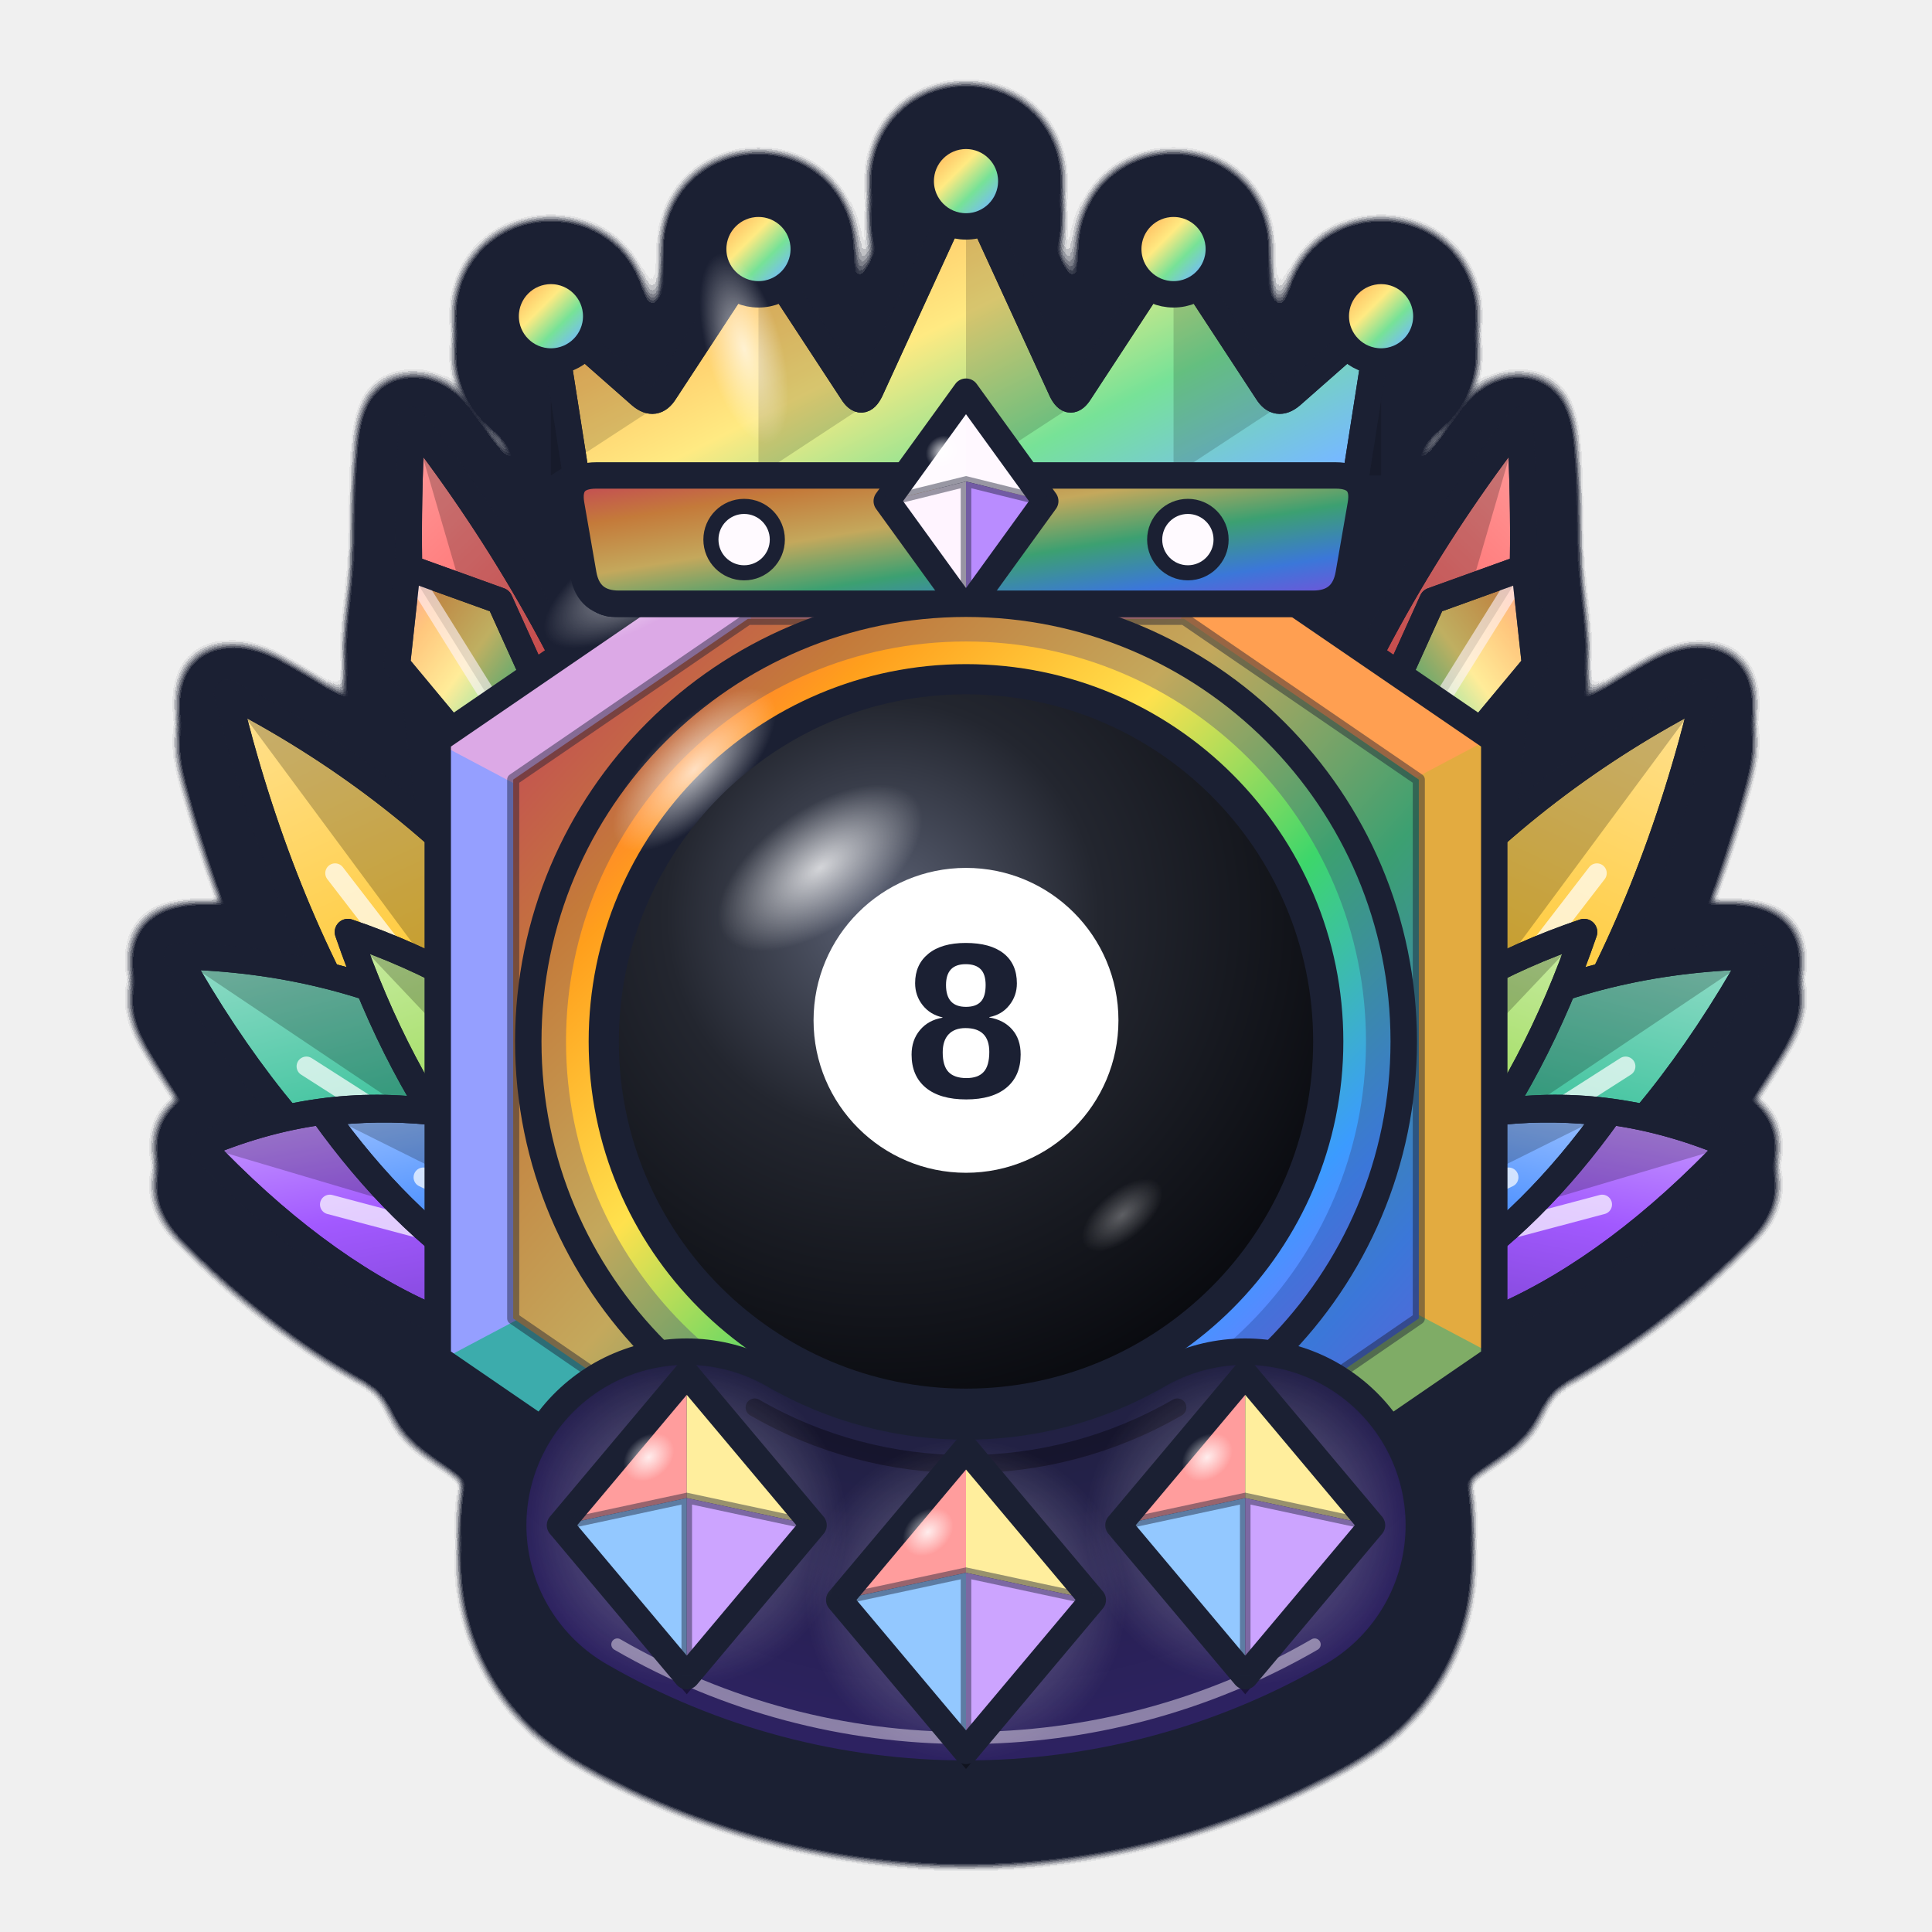
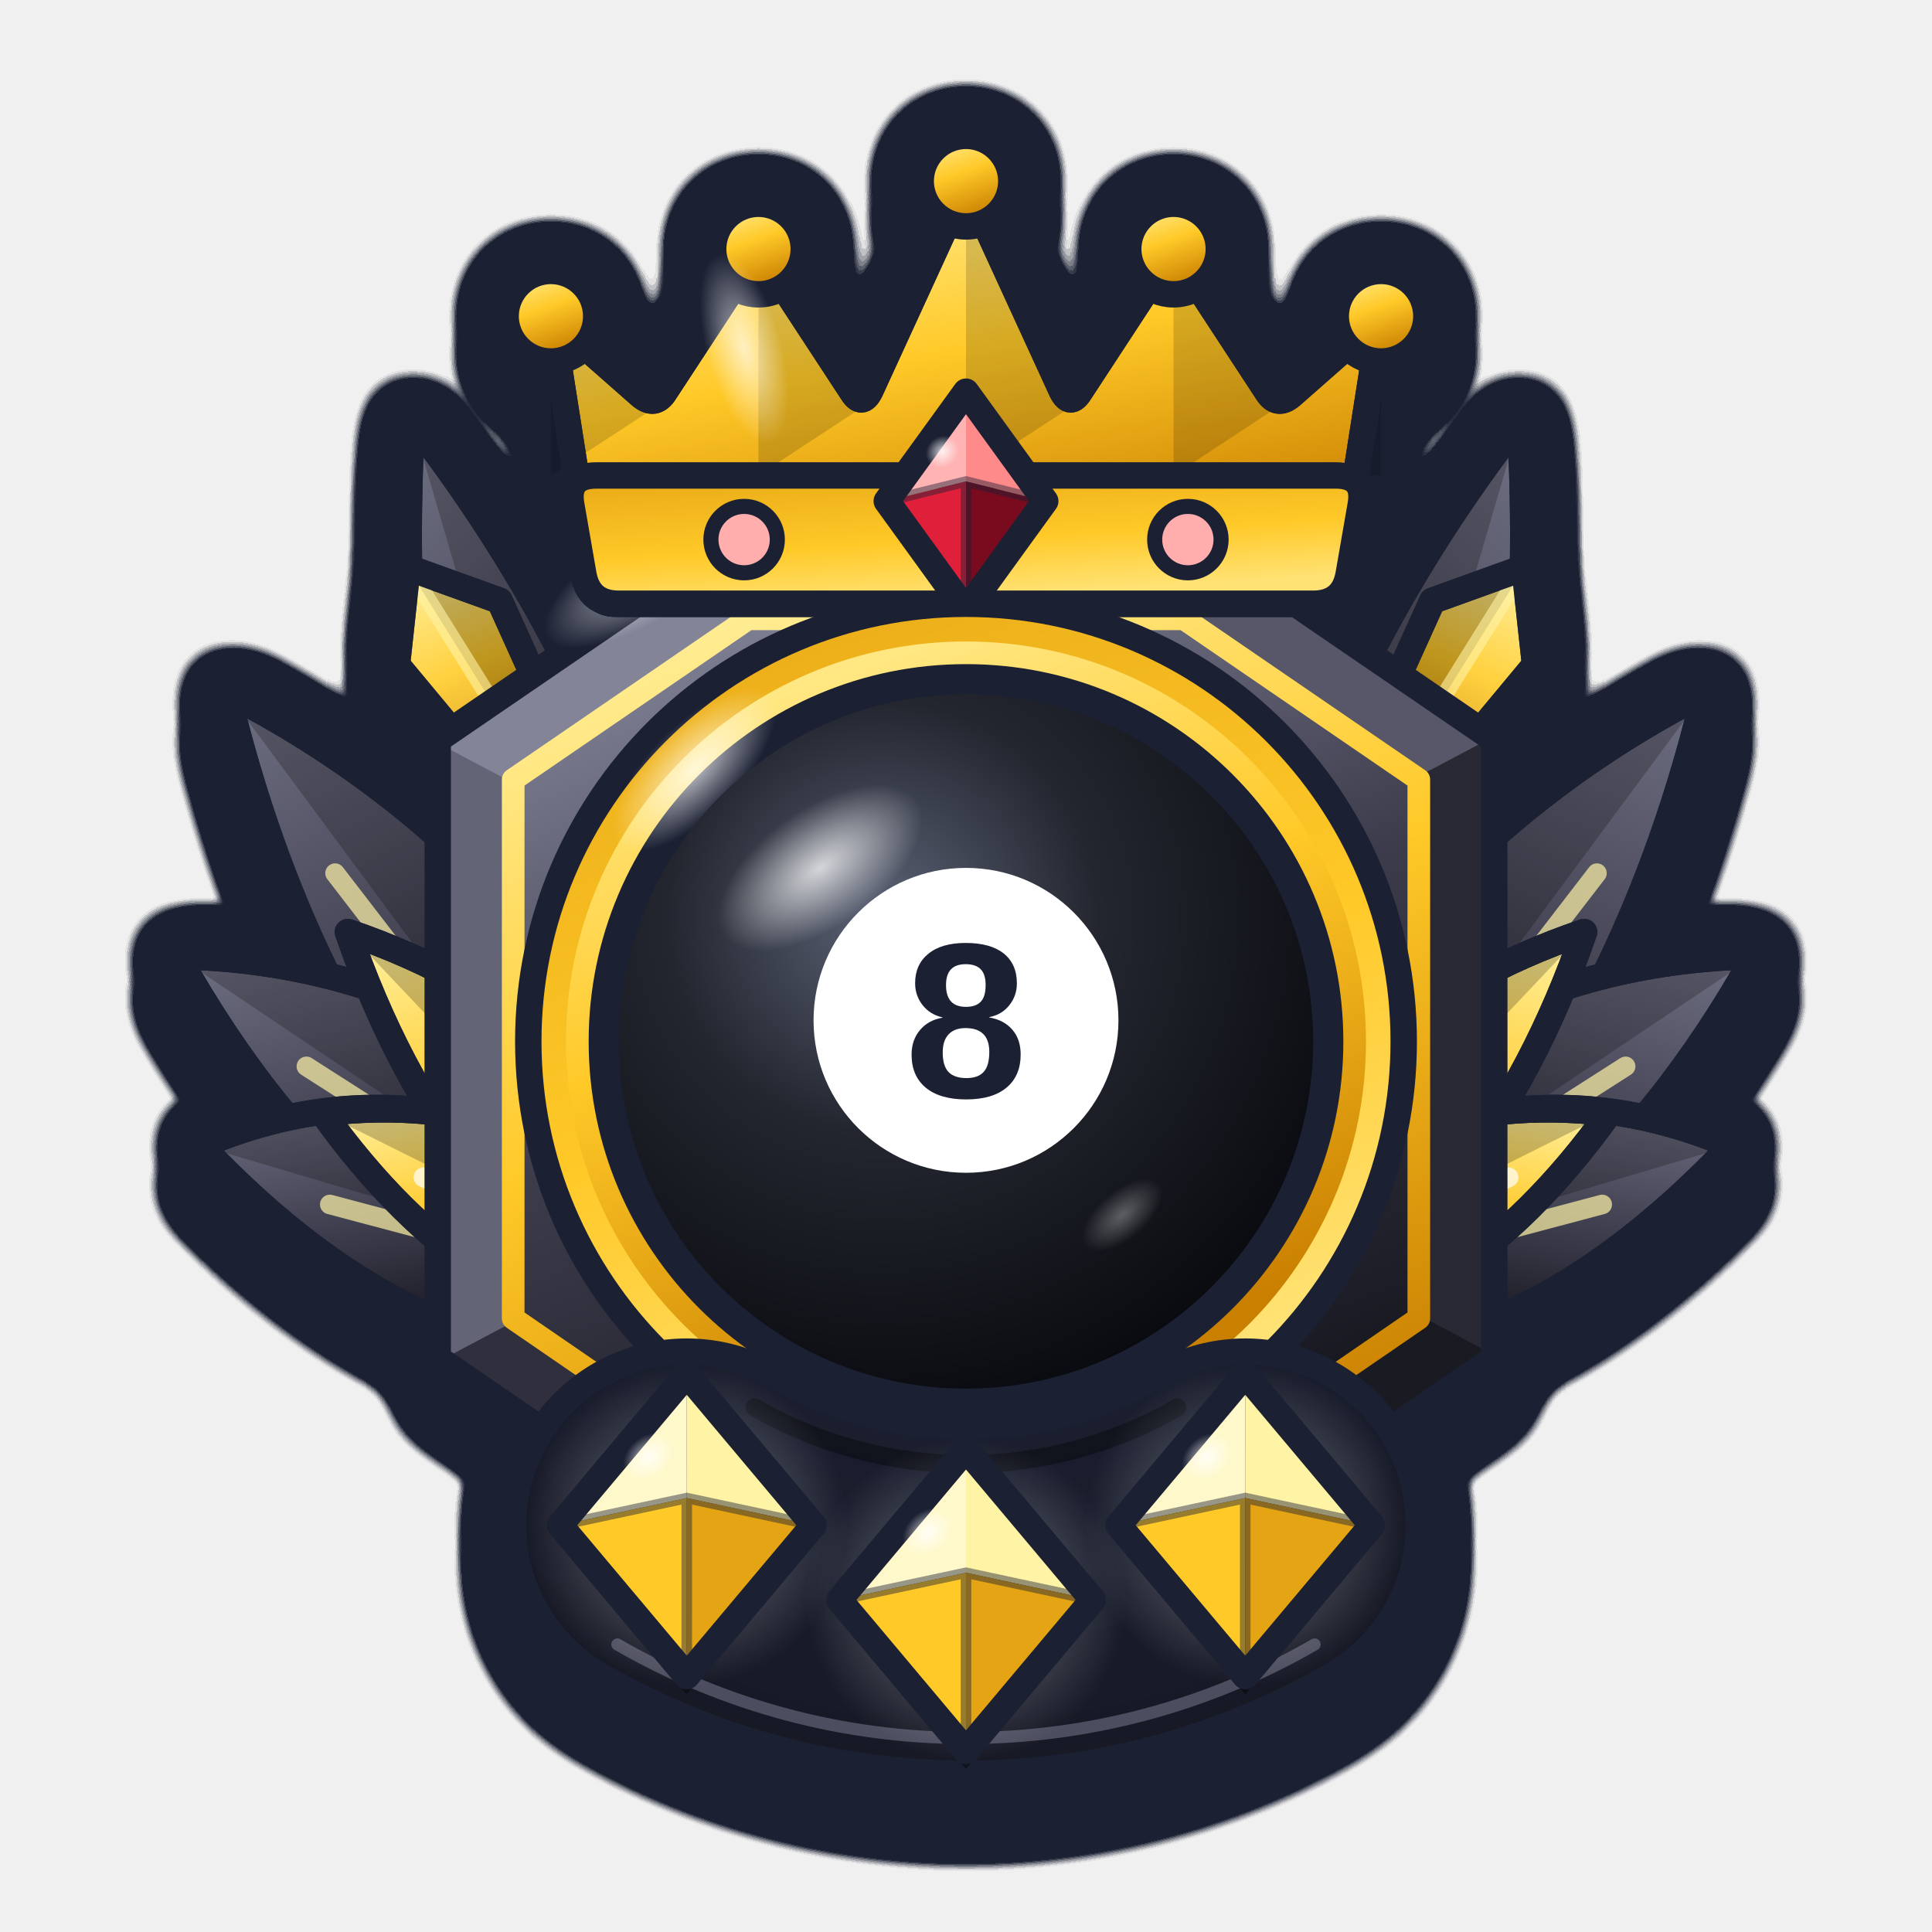
<svg xmlns="http://www.w3.org/2000/svg" width="512" height="512" viewBox="0 0 256 256">
  <defs>
    <linearGradient id="blue" x1="0" y1="0" x2="0.35" y2="1">
      <stop offset="0" stop-color="#9ED3FF" />
      <stop offset="0.45" stop-color="#3B9BFF" />
      <stop offset="1" stop-color="#1F6BD0" />
    </linearGradient>
    <linearGradient id="green" x1="0" y1="0" x2="0.35" y2="1">
      <stop offset="0" stop-color="#A8F5BE" />
      <stop offset="0.45" stop-color="#3DD66B" />
      <stop offset="1" stop-color="#1E9E47" />
    </linearGradient>
    <linearGradient id="red" x1="0" y1="0" x2="0.35" y2="1">
      <stop offset="0" stop-color="#FFA3A3" />
      <stop offset="0.45" stop-color="#FF4D4D" />
      <stop offset="1" stop-color="#C9283A" />
    </linearGradient>
    <linearGradient id="gold" x1="0" y1="0" x2="0.35" y2="1">
      <stop offset="0" stop-color="#FFF1A0" />
      <stop offset="0.45" stop-color="#FFC928" />
      <stop offset="1" stop-color="#DB8E00" />
    </linearGradient>
    <linearGradient id="wood" x1="0" y1="0" x2="0.35" y2="1">
      <stop offset="0" stop-color="#FFD9A0" />
      <stop offset="0.45" stop-color="#E7A35C" />
      <stop offset="1" stop-color="#A8622A" />
    </linearGradient>
    <linearGradient id="darkwood" x1="0" y1="0" x2="0.35" y2="1">
      <stop offset="0" stop-color="#C07A45" />
      <stop offset="0.45" stop-color="#8A4B22" />
      <stop offset="1" stop-color="#5E3014" />
    </linearGradient>
    <linearGradient id="white" x1="0" y1="0" x2="0.35" y2="1">
      <stop offset="0" stop-color="#FFFFFF" />
      <stop offset="0.45" stop-color="#F4F8FF" />
      <stop offset="1" stop-color="#C9D6EA" />
    </linearGradient>
    <linearGradient id="grey" x1="0" y1="0" x2="0.35" y2="1">
      <stop offset="0" stop-color="#E4E9F2" />
      <stop offset="0.45" stop-color="#AEB8C8" />
      <stop offset="1" stop-color="#7B869A" />
    </linearGradient>
    <linearGradient id="steel" x1="0" y1="0" x2="0.35" y2="1">
      <stop offset="0" stop-color="#D8E6F7" />
      <stop offset="0.45" stop-color="#9FB2CC" />
      <stop offset="1" stop-color="#6A7D98" />
    </linearGradient>
    <linearGradient id="cloth" x1="0" y1="0" x2="0.35" y2="1">
      <stop offset="0" stop-color="#6FE08E" />
      <stop offset="0.45" stop-color="#2FA24F" />
      <stop offset="1" stop-color="#1C7A37" />
    </linearGradient>
    <linearGradient id="sad" x1="0" y1="0" x2="0.35" y2="1">
      <stop offset="0" stop-color="#C4D4EE" />
      <stop offset="0.45" stop-color="#8EA3C7" />
      <stop offset="1" stop-color="#5E7299" />
    </linearGradient>
    <linearGradient id="purple" x1="0" y1="0" x2="0.35" y2="1">
      <stop offset="0" stop-color="#D7B8FF" />
      <stop offset="0.45" stop-color="#A259FF" />
      <stop offset="1" stop-color="#6E2FD0" />
    </linearGradient>
    <radialGradient id="shine" cx="0.5" cy="0.5" r="0.5">
      <stop offset="0" stop-color="#FFFFFF" stop-opacity="0.9" />
      <stop offset="1" stop-color="#FFFFFF" stop-opacity="0" />
    </radialGradient>
    <filter id="ink" x="-30%" y="-30%" width="160%" height="160%" color-interpolation-filters="sRGB">
      <feGaussianBlur in="SourceAlpha" stdDeviation="6.92" result="blur" />
      <feComponentTransfer in="blur" result="grown">
        <feFuncA type="linear" slope="7" intercept="-0.35" />
      </feComponentTransfer>
      <feOffset in="grown" dy="6" result="lip" />
      <feMerge result="both">
        <feMergeNode in="lip" />
        <feMergeNode in="grown" />
      </feMerge>
      <feFlood flood-color="#1B2033" />
      <feComposite in2="both" operator="in" result="outline" />
      <feMerge>
        <feMergeNode in="outline" />
        <feMergeNode in="SourceGraphic" />
      </feMerge>
    </filter>
  </defs>
  <defs>
    <filter id="badgeInk" x="-20%" y="-20%" width="140%" height="140%" color-interpolation-filters="sRGB">
      <feGaussianBlur in="SourceAlpha" stdDeviation="3.2" result="blur" />
      <feComponentTransfer in="blur" result="grown">
        <feFuncA type="linear" slope="40" intercept="-0.716" />
      </feComponentTransfer>
      <feOffset in="grown" dy="5" result="lip" />
      <feMerge result="both">
        <feMergeNode in="lip" />
        <feMergeNode in="grown" />
      </feMerge>
      <feFlood flood-color="#1B2033" />
      <feComposite in2="both" operator="in" result="outline" />
      <feMerge>
        <feMergeNode in="outline" />
        <feMergeNode in="SourceGraphic" />
      </feMerge>
    </filter>
  </defs>
  <defs>
-     <linearGradient id="m" x1="0" y1="0" x2="1" y2="1">
-       <stop offset="0.00" stop-color="#FF4D4D" />
-       <stop offset="0.20" stop-color="#FF9F1C" />
-       <stop offset="0.40" stop-color="#FFE14D" />
-       <stop offset="0.60" stop-color="#3DD66B" />
-       <stop offset="0.80" stop-color="#3B9BFF" />
-       <stop offset="1.00" stop-color="#A259FF" />
-     </linearGradient>
-     <linearGradient id="r" x1="0" y1="0" x2="1" y2="1">
-       <stop offset="0.00" stop-color="#C4405C" />
-       <stop offset="0.20" stop-color="#C47A3A" />
-       <stop offset="0.40" stop-color="#C4A85C" />
-       <stop offset="0.60" stop-color="#3CA071" />
-       <stop offset="0.80" stop-color="#3B77D9" />
-       <stop offset="1.00" stop-color="#8349D9" />
-     </linearGradient>
-     <linearGradient id="w" x1="0" y1="0" x2="1" y2="1">
-       <stop offset="0.00" stop-color="#EB4952" />
-       <stop offset="0.20" stop-color="#EB9326" />
-       <stop offset="0.40" stop-color="#EBCE52" />
-       <stop offset="0.60" stop-color="#3DC46D" />
-       <stop offset="0.80" stop-color="#3B8FF2" />
-       <stop offset="1.00" stop-color="#9854F2" />
-     </linearGradient>
-     <linearGradient id="c" x1="0" y1="0" x2="1" y2="1">
-       <stop offset="0.00" stop-color="#FF8282" />
-       <stop offset="0.20" stop-color="#FFBC60" />
-       <stop offset="0.40" stop-color="#FFEA82" />
-       <stop offset="0.60" stop-color="#77E297" />
-       <stop offset="0.80" stop-color="#76B9FF" />
-       <stop offset="1.00" stop-color="#BE8BFF" />
-     </linearGradient>
-     <linearGradient id="h0" x1="0" y1="0" x2="0.35" y2="1">
-       <stop offset="0.00" stop-color="#FF9D9D" />
-       <stop offset="0.50" stop-color="#FF4D4D" />
-       <stop offset="1.00" stop-color="#BA3E5F" />
-     </linearGradient>
-     <linearGradient id="h1" x1="0" y1="0" x2="0.35" y2="1">
-       <stop offset="0.00" stop-color="#FFC287" />
-       <stop offset="0.50" stop-color="#FF9124" />
-       <stop offset="1.00" stop-color="#BA6A44" />
-     </linearGradient>
-     <linearGradient id="h2" x1="0" y1="0" x2="0.35" y2="1">
-       <stop offset="0.00" stop-color="#FFE294" />
-       <stop offset="0.50" stop-color="#FFCB3D" />
-       <stop offset="1.00" stop-color="#BA9054" />
-     </linearGradient>
-     <linearGradient id="h3" x1="0" y1="0" x2="0.35" y2="1">
-       <stop offset="0.00" stop-color="#CAECA5" />
-       <stop offset="0.50" stop-color="#9EDC5C" />
-       <stop offset="1.00" stop-color="#7B9B69" />
-     </linearGradient>
-     <linearGradient id="h4" x1="0" y1="0" x2="0.35" y2="1">
-       <stop offset="0.00" stop-color="#94DDC9" />
-       <stop offset="0.50" stop-color="#3CC29C" />
-       <stop offset="1.00" stop-color="#3B8A92" />
-     </linearGradient>
-     <linearGradient id="h5" x1="0" y1="0" x2="0.35" y2="1">
-       <stop offset="0.00" stop-color="#9DC2FF" />
-       <stop offset="0.50" stop-color="#4C90FF" />
-       <stop offset="1.00" stop-color="#466AD3" />
-     </linearGradient>
-     <linearGradient id="h6" x1="0" y1="0" x2="0.35" y2="1">
-       <stop offset="0.00" stop-color="#CCA4FF" />
-       <stop offset="0.50" stop-color="#A259FF" />
-       <stop offset="1.00" stop-color="#7E46D3" />
+     <linearGradient id="m" x1="0" y1="0" x2="0.35" y2="1">
+       <stop offset="0.00" stop-color="#8C8CA2" />
+       <stop offset="0.50" stop-color="#3C3C4C" />
+       <stop offset="1.00" stop-color="#14141C" />
+     </linearGradient>
+     <linearGradient id="r" x1="0" y1="0" x2="0.35" y2="1">
+       <stop offset="0.00" stop-color="#2A2A36" />
+       <stop offset="0.60" stop-color="#3C3C4C" />
+       <stop offset="1.00" stop-color="#6C6C80" />
+     </linearGradient>
+     <linearGradient id="w" x1="0" y1="0" x2="0.35" y2="1">
+       <stop offset="0.00" stop-color="#707084" />
+       <stop offset="0.55" stop-color="#3C3C4C" />
+       <stop offset="1.00" stop-color="#14141C" />
+     </linearGradient>
+     <linearGradient id="c" x1="0" y1="0" x2="0.3" y2="1">
+       <stop offset="0.00" stop-color="#BABAC7" />
+       <stop offset="0.55" stop-color="#606073" />
+       <stop offset="1.00" stop-color="#3C3C4C" />
    </linearGradient>
    <linearGradient id="s" x1="0" y1="0" x2="0.2" y2="1">
      <stop offset="0.00" stop-color="#FFFFFF" />
-       <stop offset="0.50" stop-color="#FFF8FF" />
-       <stop offset="1.00" stop-color="#EAD5FF" />
+       <stop offset="0.50" stop-color="#BABAC7" />
+       <stop offset="1.00" stop-color="#747488" />
    </linearGradient>
    <linearGradient id="g" x1="0" y1="0" x2="0.35" y2="1">
      <stop offset="0.00" stop-color="#FFF3A6" />
      <stop offset="0.50" stop-color="#FFC928" />
      <stop offset="1.00" stop-color="#C97F00" />
    </linearGradient>
    <linearGradient id="gr" x1="0" y1="0" x2="0.35" y2="1">
      <stop offset="0.00" stop-color="#E7A816" />
      <stop offset="0.60" stop-color="#FFC928" />
      <stop offset="1.00" stop-color="#FFE274" />
    </linearGradient>
    <radialGradient id="ball" cx="0.38" cy="0.32" r="0.78">
      <stop offset="0" stop-color="#5C6275" />
      <stop offset="0.4" stop-color="#23262F" />
      <stop offset="1" stop-color="#06070B" />
    </radialGradient>
  </defs>
  <g filter="url(#badgeInk)">
-     <path d="M79.8 173.7 Q50.8 122.0 54.6 55.7 Q91.9 103.7 96.2 166.3 Z" fill="url(#h0)" stroke="#1B2033" stroke-width="3.5" stroke-linejoin="round" />
+     <path d="M79.8 173.7 Q50.8 122.0 54.6 55.7 Q91.9 103.7 96.2 166.3 Z" fill="url(#w)" stroke="#1B2033" stroke-width="3.5" stroke-linejoin="round" />
    <path d="M88.0 170.0 L96.2 166.3 Q91.9 103.7 54.6 55.7 Z" fill="#000000" opacity="0.22" />
-     <path d="M82.5 156.9 L61.5 88.8" fill="none" stroke="#FFFFFF" stroke-width="2.6" stroke-linecap="round" stroke-linejoin="round" opacity="0.7" />
+     <path d="M82.5 156.9 L61.5 88.8" fill="none" stroke="#FFF3A6" stroke-width="2.6" stroke-linecap="round" stroke-linejoin="round" opacity="0.7" />
    <path d="M79.8 173.7 Q50.8 122.0 54.6 55.7 Q91.9 103.7 96.2 166.3 Z" fill="none" stroke="#1B2033" stroke-width="3.5" stroke-linejoin="round" />
-     <path d="M81.7 176.5 Q43.4 147.1 30.1 91.8 Q74.7 114.7 94.3 163.5 Z" fill="url(#h2)" stroke="#1B2033" stroke-width="3.5" stroke-linejoin="round" />
+     <path d="M81.7 176.5 Q43.4 147.1 30.1 91.8 Q74.7 114.7 94.3 163.5 Z" fill="url(#w)" stroke="#1B2033" stroke-width="3.5" stroke-linejoin="round" />
    <path d="M88.0 170.0 L94.3 163.5 Q74.7 114.7 30.1 91.8 Z" fill="#000000" opacity="0.22" />
-     <path d="M79.9 161.8 L44.4 115.7" fill="none" stroke="#FFFFFF" stroke-width="2.6" stroke-linecap="round" stroke-linejoin="round" opacity="0.7" />
+     <path d="M79.9 161.8 L44.4 115.7" fill="none" stroke="#FFF3A6" stroke-width="2.6" stroke-linecap="round" stroke-linejoin="round" opacity="0.7" />
    <path d="M81.7 176.5 Q43.4 147.1 30.1 91.8 Q74.7 114.7 94.3 163.5 Z" fill="none" stroke="#1B2033" stroke-width="3.5" stroke-linejoin="round" />
-     <path d="M84.6 178.3 Q47.3 169.2 23.5 126.7 Q64.2 127.5 91.4 161.7 Z" fill="url(#h4)" stroke="#1B2033" stroke-width="3.5" stroke-linejoin="round" />
+     <path d="M84.6 178.3 Q47.3 169.2 23.5 126.7 Q64.2 127.5 91.4 161.7 Z" fill="url(#w)" stroke="#1B2033" stroke-width="3.5" stroke-linejoin="round" />
    <path d="M88.0 170.0 L91.4 161.7 Q64.2 127.5 23.5 126.7 Z" fill="#000000" opacity="0.22" />
-     <path d="M79.7 166.3 L40.6 141.3" fill="none" stroke="#FFFFFF" stroke-width="2.6" stroke-linecap="round" stroke-linejoin="round" opacity="0.7" />
+     <path d="M79.7 166.3 L40.6 141.3" fill="none" stroke="#FFF3A6" stroke-width="2.6" stroke-linecap="round" stroke-linejoin="round" opacity="0.7" />
    <path d="M84.6 178.3 Q47.3 169.2 23.5 126.7 Q64.2 127.5 91.4 161.7 Z" fill="none" stroke="#1B2033" stroke-width="3.5" stroke-linejoin="round" />
-     <path d="M87.7 179.0 Q56.5 183.4 26.6 151.8 Q58.1 138.4 88.3 161.0 Z" fill="url(#h6)" stroke="#1B2033" stroke-width="3.5" stroke-linejoin="round" />
+     <path d="M87.7 179.0 Q56.5 183.4 26.6 151.8 Q58.1 138.4 88.3 161.0 Z" fill="url(#w)" stroke="#1B2033" stroke-width="3.5" stroke-linejoin="round" />
    <path d="M88.0 170.0 L88.3 161.0 Q58.1 138.4 26.6 151.8 Z" fill="#000000" opacity="0.22" />
-     <path d="M80.6 169.4 L43.7 159.6" fill="none" stroke="#FFFFFF" stroke-width="2.6" stroke-linecap="round" stroke-linejoin="round" opacity="0.7" />
+     <path d="M80.6 169.4 L43.7 159.6" fill="none" stroke="#FFF3A6" stroke-width="2.6" stroke-linecap="round" stroke-linejoin="round" opacity="0.7" />
    <path d="M87.7 179.0 Q56.5 183.4 26.6 151.8 Q58.1 138.4 88.3 161.0 Z" fill="none" stroke="#1B2033" stroke-width="3.5" stroke-linejoin="round" />
-     <path d="M86.3 175.3 Q64.0 146.6 64.7 104.6 Q92.6 130.1 97.7 168.7 Z" fill="url(#h1)" stroke="#1B2033" stroke-width="3.5" stroke-linejoin="round" />
+     <path d="M86.3 175.3 Q64.0 146.6 64.7 104.6 Q92.6 130.1 97.7 168.7 Z" fill="url(#g)" stroke="#1B2033" stroke-width="3.5" stroke-linejoin="round" />
    <path d="M92.0 172.0 L97.7 168.7 Q92.6 130.1 64.7 104.6 Z" fill="#000000" opacity="0.22" />
    <path d="M87.9 164.4 L70.8 124.4" fill="none" stroke="#FFFFFF" stroke-width="2.6" stroke-linecap="round" stroke-linejoin="round" opacity="0.7" />
    <path d="M86.3 175.3 Q64.0 146.6 64.7 104.6 Q92.6 130.1 97.7 168.7 Z" fill="none" stroke="#1B2033" stroke-width="3.5" stroke-linejoin="round" />
-     <path d="M87.9 177.2 Q58.9 160.7 46.1 123.5 Q79.2 134.7 96.1 166.8 Z" fill="url(#h3)" stroke="#1B2033" stroke-width="3.5" stroke-linejoin="round" />
+     <path d="M87.9 177.2 Q58.9 160.7 46.1 123.5 Q79.2 134.7 96.1 166.8 Z" fill="url(#g)" stroke="#1B2033" stroke-width="3.5" stroke-linejoin="round" />
    <path d="M92.0 172.0 L96.1 166.8 Q79.2 134.7 46.1 123.5 Z" fill="#000000" opacity="0.22" />
    <path d="M85.9 167.0 L57.9 138.4" fill="none" stroke="#FFFFFF" stroke-width="2.6" stroke-linecap="round" stroke-linejoin="round" opacity="0.7" />
    <path d="M87.9 177.2 Q58.9 160.7 46.1 123.5 Q79.2 134.7 96.1 166.8 Z" fill="none" stroke="#1B2033" stroke-width="3.5" stroke-linejoin="round" />
-     <path d="M90.2 178.3 Q62.9 175.6 42.8 147.5 Q72.0 143.9 93.8 165.7 Z" fill="url(#h5)" stroke="#1B2033" stroke-width="3.5" stroke-linejoin="round" />
+     <path d="M90.2 178.3 Q62.9 175.6 42.8 147.5 Q72.0 143.9 93.8 165.7 Z" fill="url(#g)" stroke="#1B2033" stroke-width="3.5" stroke-linejoin="round" />
    <path d="M92.0 172.0 L93.8 165.7 Q72.0 143.9 42.8 147.5 Z" fill="#000000" opacity="0.22" />
    <path d="M85.8 170.0 L56.1 156.0" fill="none" stroke="#FFFFFF" stroke-width="2.6" stroke-linecap="round" stroke-linejoin="round" opacity="0.7" />
    <path d="M90.2 178.3 Q62.9 175.6 42.8 147.5 Q72.0 143.9 93.8 165.7 Z" fill="none" stroke="#1B2033" stroke-width="3.5" stroke-linejoin="round" />
-     <path d="M67.9 106.5 L52.6 88.1 L54.0 75.2 L66.2 79.6 L76.1 101.5 Z" fill="url(#c)" stroke="#1B2033" stroke-width="3.5" stroke-linejoin="round" />
+     <path d="M67.9 106.5 L52.6 88.1 L54.0 75.2 L66.2 79.6 L76.1 101.5 Z" fill="url(#g)" stroke="#1B2033" stroke-width="3.5" stroke-linejoin="round" />
    <path d="M72.0 104.0 L76.1 101.5 L66.2 79.6 L54.0 75.2 Z" fill="#000000" opacity="0.25" />
-     <path d="M72.0 104.0 L67.9 106.5 L52.6 88.1 L54.0 75.2 Z" fill="#FFF4FF" opacity="0.18" />
-     <path d="M70.6 101.7 L55.8 78.0" fill="none" stroke="#FFF4FF" stroke-width="2.2" stroke-linecap="round" stroke-linejoin="round" opacity="0.6" />
+     <path d="M72.0 104.0 L67.9 106.5 L52.6 88.1 L54.0 75.2 Z" fill="#FFF3A6" opacity="0.18" />
+     <path d="M70.6 101.7 L55.8 78.0" fill="none" stroke="#FFF3A6" stroke-width="2.2" stroke-linecap="round" stroke-linejoin="round" opacity="0.6" />
    <path d="M67.9 106.5 L52.6 88.1 L54.0 75.2 L66.2 79.6 L76.1 101.5 Z" fill="none" stroke="#1B2033" stroke-width="3.5" stroke-linejoin="round" />
    <g transform="matrix(-1 0 0 1 256 0)">
-       <path d="M79.8 173.7 Q50.8 122.0 54.6 55.7 Q91.9 103.7 96.2 166.3 Z" fill="url(#h0)" stroke="#1B2033" stroke-width="3.5" stroke-linejoin="round" />
+       <path d="M79.8 173.7 Q50.8 122.0 54.6 55.7 Q91.9 103.7 96.2 166.3 Z" fill="url(#w)" stroke="#1B2033" stroke-width="3.5" stroke-linejoin="round" />
      <path d="M88.0 170.0 L96.2 166.3 Q91.9 103.7 54.6 55.7 Z" fill="#000000" opacity="0.22" />
-       <path d="M82.5 156.9 L61.5 88.8" fill="none" stroke="#FFFFFF" stroke-width="2.6" stroke-linecap="round" stroke-linejoin="round" opacity="0.7" />
+       <path d="M82.5 156.9 L61.5 88.8" fill="none" stroke="#FFF3A6" stroke-width="2.6" stroke-linecap="round" stroke-linejoin="round" opacity="0.7" />
      <path d="M79.8 173.7 Q50.8 122.0 54.6 55.7 Q91.9 103.7 96.2 166.3 Z" fill="none" stroke="#1B2033" stroke-width="3.5" stroke-linejoin="round" />
-       <path d="M81.7 176.5 Q43.4 147.1 30.1 91.8 Q74.7 114.7 94.3 163.5 Z" fill="url(#h2)" stroke="#1B2033" stroke-width="3.5" stroke-linejoin="round" />
+       <path d="M81.7 176.5 Q43.4 147.1 30.1 91.8 Q74.7 114.7 94.3 163.5 Z" fill="url(#w)" stroke="#1B2033" stroke-width="3.5" stroke-linejoin="round" />
      <path d="M88.0 170.0 L94.3 163.5 Q74.7 114.7 30.1 91.8 Z" fill="#000000" opacity="0.22" />
-       <path d="M79.9 161.8 L44.4 115.7" fill="none" stroke="#FFFFFF" stroke-width="2.6" stroke-linecap="round" stroke-linejoin="round" opacity="0.7" />
+       <path d="M79.9 161.8 L44.4 115.7" fill="none" stroke="#FFF3A6" stroke-width="2.6" stroke-linecap="round" stroke-linejoin="round" opacity="0.7" />
      <path d="M81.7 176.5 Q43.4 147.1 30.1 91.8 Q74.7 114.7 94.3 163.5 Z" fill="none" stroke="#1B2033" stroke-width="3.5" stroke-linejoin="round" />
-       <path d="M84.6 178.3 Q47.3 169.2 23.5 126.7 Q64.2 127.5 91.4 161.7 Z" fill="url(#h4)" stroke="#1B2033" stroke-width="3.5" stroke-linejoin="round" />
+       <path d="M84.6 178.3 Q47.3 169.2 23.5 126.7 Q64.2 127.5 91.4 161.7 Z" fill="url(#w)" stroke="#1B2033" stroke-width="3.5" stroke-linejoin="round" />
      <path d="M88.0 170.0 L91.4 161.7 Q64.2 127.5 23.5 126.7 Z" fill="#000000" opacity="0.22" />
-       <path d="M79.7 166.3 L40.6 141.3" fill="none" stroke="#FFFFFF" stroke-width="2.6" stroke-linecap="round" stroke-linejoin="round" opacity="0.7" />
+       <path d="M79.7 166.3 L40.6 141.3" fill="none" stroke="#FFF3A6" stroke-width="2.6" stroke-linecap="round" stroke-linejoin="round" opacity="0.7" />
      <path d="M84.6 178.3 Q47.3 169.2 23.5 126.7 Q64.2 127.5 91.4 161.7 Z" fill="none" stroke="#1B2033" stroke-width="3.5" stroke-linejoin="round" />
-       <path d="M87.7 179.0 Q56.5 183.4 26.6 151.8 Q58.1 138.4 88.3 161.0 Z" fill="url(#h6)" stroke="#1B2033" stroke-width="3.5" stroke-linejoin="round" />
+       <path d="M87.7 179.0 Q56.5 183.4 26.6 151.8 Q58.1 138.4 88.3 161.0 Z" fill="url(#w)" stroke="#1B2033" stroke-width="3.5" stroke-linejoin="round" />
      <path d="M88.0 170.0 L88.3 161.0 Q58.1 138.4 26.6 151.8 Z" fill="#000000" opacity="0.22" />
-       <path d="M80.6 169.4 L43.7 159.6" fill="none" stroke="#FFFFFF" stroke-width="2.6" stroke-linecap="round" stroke-linejoin="round" opacity="0.7" />
+       <path d="M80.6 169.4 L43.7 159.6" fill="none" stroke="#FFF3A6" stroke-width="2.6" stroke-linecap="round" stroke-linejoin="round" opacity="0.7" />
      <path d="M87.7 179.0 Q56.5 183.4 26.6 151.8 Q58.1 138.4 88.3 161.0 Z" fill="none" stroke="#1B2033" stroke-width="3.5" stroke-linejoin="round" />
-       <path d="M86.3 175.3 Q64.0 146.6 64.7 104.6 Q92.6 130.1 97.7 168.7 Z" fill="url(#h1)" stroke="#1B2033" stroke-width="3.5" stroke-linejoin="round" />
+       <path d="M86.3 175.3 Q64.0 146.6 64.7 104.6 Q92.6 130.1 97.7 168.7 Z" fill="url(#g)" stroke="#1B2033" stroke-width="3.5" stroke-linejoin="round" />
      <path d="M92.0 172.0 L97.7 168.7 Q92.6 130.1 64.7 104.6 Z" fill="#000000" opacity="0.22" />
      <path d="M87.9 164.4 L70.8 124.4" fill="none" stroke="#FFFFFF" stroke-width="2.6" stroke-linecap="round" stroke-linejoin="round" opacity="0.7" />
      <path d="M86.3 175.3 Q64.0 146.6 64.7 104.6 Q92.6 130.1 97.7 168.7 Z" fill="none" stroke="#1B2033" stroke-width="3.5" stroke-linejoin="round" />
-       <path d="M87.9 177.2 Q58.9 160.7 46.1 123.5 Q79.2 134.7 96.1 166.8 Z" fill="url(#h3)" stroke="#1B2033" stroke-width="3.5" stroke-linejoin="round" />
+       <path d="M87.9 177.2 Q58.9 160.7 46.1 123.5 Q79.2 134.7 96.1 166.8 Z" fill="url(#g)" stroke="#1B2033" stroke-width="3.5" stroke-linejoin="round" />
      <path d="M92.0 172.0 L96.1 166.8 Q79.2 134.7 46.1 123.5 Z" fill="#000000" opacity="0.22" />
      <path d="M85.9 167.0 L57.9 138.4" fill="none" stroke="#FFFFFF" stroke-width="2.6" stroke-linecap="round" stroke-linejoin="round" opacity="0.7" />
      <path d="M87.9 177.2 Q58.9 160.7 46.1 123.5 Q79.2 134.7 96.1 166.8 Z" fill="none" stroke="#1B2033" stroke-width="3.5" stroke-linejoin="round" />
-       <path d="M90.2 178.3 Q62.9 175.6 42.8 147.5 Q72.0 143.9 93.8 165.7 Z" fill="url(#h5)" stroke="#1B2033" stroke-width="3.5" stroke-linejoin="round" />
+       <path d="M90.2 178.3 Q62.9 175.6 42.8 147.5 Q72.0 143.9 93.8 165.7 Z" fill="url(#g)" stroke="#1B2033" stroke-width="3.5" stroke-linejoin="round" />
      <path d="M92.0 172.0 L93.8 165.7 Q72.0 143.9 42.8 147.5 Z" fill="#000000" opacity="0.22" />
      <path d="M85.8 170.0 L56.1 156.0" fill="none" stroke="#FFFFFF" stroke-width="2.6" stroke-linecap="round" stroke-linejoin="round" opacity="0.7" />
      <path d="M90.2 178.3 Q62.9 175.6 42.8 147.5 Q72.0 143.9 93.8 165.7 Z" fill="none" stroke="#1B2033" stroke-width="3.5" stroke-linejoin="round" />
-       <path d="M67.9 106.5 L52.6 88.1 L54.0 75.2 L66.2 79.6 L76.1 101.5 Z" fill="url(#c)" stroke="#1B2033" stroke-width="3.5" stroke-linejoin="round" />
+       <path d="M67.9 106.5 L52.6 88.1 L54.0 75.2 L66.2 79.6 L76.1 101.5 Z" fill="url(#g)" stroke="#1B2033" stroke-width="3.5" stroke-linejoin="round" />
      <path d="M72.0 104.0 L76.1 101.5 L66.2 79.6 L54.0 75.2 Z" fill="#000000" opacity="0.25" />
-       <path d="M72.0 104.0 L67.9 106.5 L52.6 88.1 L54.0 75.2 Z" fill="#FFF4FF" opacity="0.18" />
-       <path d="M70.6 101.7 L55.8 78.0" fill="none" stroke="#FFF4FF" stroke-width="2.2" stroke-linecap="round" stroke-linejoin="round" opacity="0.6" />
+       <path d="M72.0 104.0 L67.9 106.5 L52.6 88.1 L54.0 75.2 Z" fill="#FFF3A6" opacity="0.18" />
+       <path d="M70.6 101.7 L55.8 78.0" fill="none" stroke="#FFF3A6" stroke-width="2.2" stroke-linecap="round" stroke-linejoin="round" opacity="0.6" />
      <path d="M67.9 106.5 L52.6 88.1 L54.0 75.2 L66.2 79.6 L76.1 101.5 Z" fill="none" stroke="#1B2033" stroke-width="3.5" stroke-linejoin="round" />
    </g>
-     <path d="M96.0 72.0 L160.0 72.0 L156.9 82.0 L99.1 82.0 Z" fill="#FF9696" stroke="#FF9696" stroke-width="0.8" />
-     <path d="M160.0 72.0 L198.0 98.0 L188.0 103.3 L156.9 82.0 Z" fill="#FF9F51" stroke="#FF9F51" stroke-width="0.8" />
-     <path d="M198.0 98.0 L198.0 180.0 L188.0 174.7 L188.0 103.3 Z" fill="#E3AB40" stroke="#E3AB40" stroke-width="0.8" />
-     <path d="M198.0 180.0 L128.0 228.0 L128.0 215.9 L188.0 174.7 Z" fill="#7FAC66" stroke="#7FAC66" stroke-width="0.8" />
-     <path d="M128.0 228.0 L58.0 180.0 L68.0 174.7 L128.0 215.9 Z" fill="#3CACAC" stroke="#3CACAC" stroke-width="0.8" />
-     <path d="M58.0 180.0 L58.0 98.0 L68.0 103.3 L68.0 174.7 Z" fill="#959FFF" stroke="#959FFF" stroke-width="0.8" />
-     <path d="M58.0 98.0 L96.0 72.0 L99.1 82.0 L68.0 103.3 Z" fill="#DCA9E6" stroke="#DCA9E6" stroke-width="0.8" />
-     <path d="M99.1 82.0 L156.9 82.0 L188.0 103.3 L188.0 174.7 L128.0 215.9 L68.0 174.7 L68.0 103.3 Z" fill="url(#r)" />
+     <path d="M96.0 72.0 L160.0 72.0 L156.9 82.0 L99.1 82.0 Z" fill="#78788C" stroke="#78788C" stroke-width="0.8" />
+     <path d="M160.0 72.0 L198.0 98.0 L188.0 103.3 L156.9 82.0 Z" fill="#575769" stroke="#575769" stroke-width="0.8" />
+     <path d="M198.0 98.0 L198.0 180.0 L188.0 174.7 L188.0 103.3 Z" fill="#292936" stroke="#292936" stroke-width="0.8" />
+     <path d="M198.0 180.0 L128.0 228.0 L128.0 215.9 L188.0 174.7 Z" fill="#1A1A23" stroke="#1A1A23" stroke-width="0.8" />
+     <path d="M128.0 228.0 L58.0 180.0 L68.0 174.7 L128.0 215.9 Z" fill="#2F2F3D" stroke="#2F2F3D" stroke-width="0.8" />
+     <path d="M58.0 180.0 L58.0 98.0 L68.0 103.3 L68.0 174.7 Z" fill="#646477" stroke="#646477" stroke-width="0.8" />
+     <path d="M58.0 98.0 L96.0 72.0 L99.1 82.0 L68.0 103.3 Z" fill="#848499" stroke="#848499" stroke-width="0.8" />
+     <path d="M99.1 82.0 L156.9 82.0 L188.0 103.3 L188.0 174.7 L128.0 215.9 L68.0 174.7 L68.0 103.3 Z" fill="url(#m)" />
    <path d="M99.1 82.0 L156.9 82.0 L188.0 103.3 L188.0 174.7 L128.0 215.9 L68.0 174.7 L68.0 103.3 Z" fill="none" stroke="#1B2033" stroke-width="1.6" stroke-opacity="0.45" stroke-linejoin="round" />
    <path d="M96.0 72.0 L160.0 72.0 L198.0 98.0 L198.0 180.0 L128.0 228.0 L58.0 180.0 L58.0 98.0 Z" fill="none" stroke="#1B2033" stroke-width="3.5" stroke-linejoin="round" />
    <ellipse cx="86" cy="76" rx="16" ry="6" fill="url(#shine)" opacity="0.75" transform="rotate(-32 86 76)" />
-     <path d="M81.5 80.0 Q79.0 80.0 78.6 77.5 L73.4 44.4 Q73.0 41.9 74.9 43.6 L84.9 52.4 Q86.8 54.0 88.1 51.9 L99.1 35.1 Q100.5 33.0 101.9 35.1 L112.9 51.9 Q114.2 54.0 115.3 51.8 L127.0 26.3 Q128.0 24.0 129.0 26.3 L140.7 51.8 Q141.8 54.0 143.1 51.9 L154.1 35.1 Q155.5 33.0 156.9 35.1 L167.9 51.9 Q169.2 54.0 171.1 52.4 L181.1 43.6 Q183.0 41.9 182.6 44.4 L177.4 77.5 Q177.0 80.0 174.5 80.0 Z" fill="url(#c)" stroke="#1B2033" stroke-width="3.5" stroke-linejoin="round" />
+     <path d="M99.1 82.0 L156.9 82.0 L188.0 103.3 L188.0 174.7 L128.0 215.9 L68.0 174.7 L68.0 103.3 Z" fill="none" stroke="url(#g)" stroke-width="3" stroke-linejoin="round" />
+     <path d="M81.5 80.0 Q79.0 80.0 78.6 77.5 L73.4 44.4 Q73.0 41.9 74.9 43.6 L84.9 52.4 Q86.8 54.0 88.1 51.9 L99.1 35.1 Q100.5 33.0 101.9 35.1 L112.9 51.9 Q114.2 54.0 115.3 51.8 L127.0 26.3 Q128.0 24.0 129.0 26.3 L140.7 51.8 Q141.8 54.0 143.1 51.9 L154.1 35.1 Q155.5 33.0 156.9 35.1 L167.9 51.9 Q169.2 54.0 171.1 52.4 L181.1 43.6 Q183.0 41.9 182.6 44.4 L177.4 77.5 Q177.0 80.0 174.5 80.0 Z" fill="url(#g)" stroke="#1B2033" stroke-width="3.5" stroke-linejoin="round" />
    <path d="M73.0 41.9 L73.0 63.0 L86.8 54.0 Z" fill="#000000" opacity="0.16" />
    <path d="M100.5 33.0 L100.5 63.0 L114.2 54.0 Z" fill="#000000" opacity="0.16" />
    <path d="M128.0 24.0 L128.0 63.0 L141.8 54.0 Z" fill="#000000" opacity="0.16" />
    <path d="M155.5 33.0 L155.5 63.0 L169.2 54.0 Z" fill="#000000" opacity="0.16" />
    <path d="M183.0 41.9 L183.0 63.0 L180.0 63.0 Z" fill="#000000" opacity="0.16" />
    <path d="M81.5 80.0 Q79.0 80.0 78.6 77.5 L73.4 44.4 Q73.0 41.9 74.9 43.6 L84.9 52.4 Q86.8 54.0 88.1 51.9 L99.1 35.1 Q100.5 33.0 101.9 35.1 L112.9 51.9 Q114.2 54.0 115.3 51.8 L127.0 26.3 Q128.0 24.0 129.0 26.3 L140.7 51.8 Q141.8 54.0 143.1 51.9 L154.1 35.1 Q155.5 33.0 156.9 35.1 L167.9 51.9 Q169.2 54.0 171.1 52.4 L181.1 43.6 Q183.0 41.9 182.6 44.4 L177.4 77.5 Q177.0 80.0 174.5 80.0 Z" fill="none" stroke="#1B2033" stroke-width="3.5" stroke-linejoin="round" />
-     <circle cx="73.0" cy="41.9" r="6" fill="url(#c)" stroke="#1B2033" stroke-width="3.5" />
-     <circle cx="100.5" cy="33.0" r="6" fill="url(#c)" stroke="#1B2033" stroke-width="3.5" />
-     <circle cx="128.0" cy="24.0" r="6" fill="url(#c)" stroke="#1B2033" stroke-width="3.5" />
-     <circle cx="155.5" cy="33.0" r="6" fill="url(#c)" stroke="#1B2033" stroke-width="3.5" />
-     <circle cx="183.0" cy="41.9" r="6" fill="url(#c)" stroke="#1B2033" stroke-width="3.5" />
-     <path d="M75.7 66.9 Q75.0 63.0 79.0 63.0 L177.0 63.0 Q181.0 63.0 180.3 66.9 L178.7 76.1 Q178.0 80.0 174.0 80.0 L82.0 80.0 Q78.0 80.0 77.3 76.1 Z" fill="url(#r)" stroke="#1B2033" stroke-width="3.5" stroke-linejoin="round" />
+     <circle cx="73.0" cy="41.9" r="6" fill="url(#g)" stroke="#1B2033" stroke-width="3.5" />
+     <circle cx="100.5" cy="33.0" r="6" fill="url(#g)" stroke="#1B2033" stroke-width="3.5" />
+     <circle cx="128.0" cy="24.0" r="6" fill="url(#g)" stroke="#1B2033" stroke-width="3.5" />
+     <circle cx="155.5" cy="33.0" r="6" fill="url(#g)" stroke="#1B2033" stroke-width="3.5" />
+     <circle cx="183.0" cy="41.9" r="6" fill="url(#g)" stroke="#1B2033" stroke-width="3.5" />
+     <path d="M75.7 66.9 Q75.0 63.0 79.0 63.0 L177.0 63.0 Q181.0 63.0 180.3 66.9 L178.7 76.1 Q178.0 80.0 174.0 80.0 L82.0 80.0 Q78.0 80.0 77.3 76.1 Z" fill="url(#gr)" stroke="#1B2033" stroke-width="3.5" stroke-linejoin="round" />
    <ellipse cx="98.6" cy="46.2" rx="5" ry="13" fill="url(#shine)" opacity="0.75" transform="rotate(-15 98.6 46.2)" />
-     <path d="M117.5 66.4 L128.0 51.9 L128.0 63.8 Z" fill="#FFFAFF" />
-     <path d="M128.0 51.9 L138.5 66.4 L128.0 63.8 Z" fill="#FFF8FF" />
-     <path d="M117.5 66.4 L128.0 63.8 L128.0 80.9 Z" fill="#FFF4FF" />
-     <path d="M128.0 63.8 L138.5 66.4 L128.0 80.9 Z" fill="#B98CFF" />
+     <path d="M117.5 66.4 L128.0 51.9 L128.0 63.8 Z" fill="#FFB3B3" />
+     <path d="M128.0 51.9 L138.5 66.4 L128.0 63.8 Z" fill="#FF8A8A" />
+     <path d="M117.5 66.4 L128.0 63.8 L128.0 80.9 Z" fill="#E0203A" />
+     <path d="M128.0 63.8 L138.5 66.4 L128.0 80.9 Z" fill="#7A0A1E" />
    <path d="M128.0 51.9 L138.5 66.4 L128.0 80.9 L117.5 66.4 Z" fill="none" stroke="#1B2033" stroke-width="3.5" stroke-linejoin="round" />
    <path d="M117.5 66.4 L128.0 63.8 L138.5 66.4 M128.0 63.8 L128.0 80.9" fill="none" stroke="#1B2033" stroke-width="1.4" opacity="0.45" />
    <ellipse cx="124.859" cy="59.857" rx="2.303" ry="2.036" fill="url(#shine)" opacity="0.9" transform="rotate(-40 124.8594 59.857)" />
-     <circle cx="98.6" cy="71.5" r="4.4" fill="#FFFAFF" stroke="#1B2033" stroke-width="2" />
-     <circle cx="157.4" cy="71.5" r="4.4" fill="#FFFAFF" stroke="#1B2033" stroke-width="2" />
-     <circle cx="128" cy="138" r="58" fill="url(#r)" stroke="#1B2033" stroke-width="3.5" />
-     <circle cx="128" cy="138" r="53" fill="url(#m)" />
+     <circle cx="98.6" cy="71.5" r="4.4" fill="#FFADAD" stroke="#1B2033" stroke-width="2" />
+     <circle cx="157.4" cy="71.5" r="4.4" fill="#FFADAD" stroke="#1B2033" stroke-width="2" />
+     <circle cx="128" cy="138" r="58" fill="url(#gr)" stroke="#1B2033" stroke-width="3.5" />
+     <circle cx="128" cy="138" r="53" fill="url(#g)" />
    <circle cx="128" cy="138" r="50" fill="#1B2033" />
    <ellipse cx="92" cy="102" rx="14" ry="6" fill="url(#shine)" opacity="0.8" transform="rotate(-45 92 102)" />
    <circle cx="128" cy="138" r="46" fill="url(#ball)" />
    <circle cx="128.0" cy="135.2" r="20.2" fill="#FFFFFF" />
    <text x="128.0" y="145.4" font-family="Arial Black, Arial, sans-serif" font-weight="900" font-size="29.3" text-anchor="middle" fill="#1B2033">8</text>
    <ellipse cx="108.68" cy="115.0" rx="15.64" ry="7.82" fill="url(#shine)" opacity="0.85" transform="rotate(-35 108.68 115.0)" />
    <ellipse cx="148.7" cy="161.0" rx="6.44" ry="3.22" fill="url(#shine)" opacity="0.35" transform="rotate(-40 148.7 161.0)" />
    <defs>
      <radialGradient id="tray" gradientUnits="userSpaceOnUse" cx="128" cy="138" r="97.0">
-         <stop offset="0.526" stop-color="#212142" />
-         <stop offset="0.763" stop-color="#272152" />
-         <stop offset="1" stop-color="#2E2263" />
+         <stop offset="0.526" stop-color="#1A1E2E" />
+         <stop offset="0.763" stop-color="#181B2A" />
+         <stop offset="1" stop-color="#171925" />
      </radialGradient>
      <radialGradient id="glow">
        <stop offset="0" stop-color="#FFFFFF" stop-opacity="0.5" />
        <stop offset="1" stop-color="#FFFFFF" stop-opacity="0" />
      </radialGradient>
    </defs>
    <path d="M165.0 202.1 A74 74 0 0 1 91.0 202.1" fill="none" stroke="#1B2033" stroke-width="49.5" stroke-linecap="round" />
    <path d="M165.0 202.1 A74 74 0 0 1 91.0 202.1" fill="none" stroke="url(#tray)" stroke-width="42.5" stroke-linecap="round" />
-     <path d="M174.2 217.9 A92.3 92.3 0 0 1 81.8 217.9" fill="none" stroke="#FFF4FF" stroke-width="1.6" stroke-opacity="0.45" stroke-linecap="round" />
+     <path d="M174.2 217.9 A92.3 92.3 0 0 1 81.8 217.9" fill="none" stroke="#8C8CA2" stroke-width="1.6" stroke-opacity="0.45" stroke-linecap="round" />
    <path d="M156.0 186.5 A56.0 56.0 0 0 1 100.0 186.5" fill="none" stroke="#000000" stroke-width="2.4" stroke-opacity="0.35" stroke-linecap="round" />
    <circle cx="165.0" cy="202.1" r="21.3" fill="url(#glow)" opacity="0.8" />
    <path d="M165.0 184.5 L181.8 204.5 L165.0 224.5 L148.2 204.5 Z" fill="#000000" opacity="0.4" />
-     <path d="M148.2 202.1 L165.0 182.1 L165.0 198.5 Z" fill="#FF9D9D" />
-     <path d="M165.0 182.1 L181.8 202.1 L165.0 198.5 Z" fill="#FFEE9D" />
-     <path d="M148.2 202.1 L165.0 198.5 L165.0 222.1 Z" fill="#93C8FF" />
-     <path d="M165.0 198.5 L181.8 202.1 L165.0 222.1 Z" fill="#CCA4FF" />
+     <path d="M148.2 202.1 L165.0 182.1 L165.0 198.5 Z" fill="#FFF8CA" />
+     <path d="M165.0 182.1 L181.8 202.1 L165.0 198.5 Z" fill="#FFF3A6" />
+     <path d="M148.2 202.1 L165.0 198.5 L165.0 222.1 Z" fill="#FFC928" />
+     <path d="M165.0 198.5 L181.8 202.1 L165.0 222.1 Z" fill="#E4A414" />
    <path d="M165.0 182.1 L181.8 202.1 L165.0 222.1 L148.2 202.1 Z" fill="none" stroke="#1B2033" stroke-width="3.5" stroke-linejoin="round" />
    <path d="M148.2 202.1 L165.0 198.5 L181.8 202.1 M165.0 198.5 L165.0 222.1" fill="none" stroke="#1B2033" stroke-width="1.4" opacity="0.45" />
    <ellipse cx="159.96" cy="193.086" rx="3.696" ry="2.8" fill="url(#shine)" opacity="0.9" transform="rotate(-40 159.96 193.0859)" />
    <circle cx="128.0" cy="212.0" r="21.3" fill="url(#glow)" opacity="0.8" />
    <path d="M128.0 194.4 L144.8 214.4 L128.0 234.4 L111.2 214.4 Z" fill="#000000" opacity="0.4" />
-     <path d="M111.2 212.0 L128.0 192.0 L128.0 208.4 Z" fill="#FF9D9D" />
-     <path d="M128.0 192.0 L144.8 212.0 L128.0 208.4 Z" fill="#FFEE9D" />
-     <path d="M111.2 212.0 L128.0 208.4 L128.0 232.0 Z" fill="#93C8FF" />
-     <path d="M128.0 208.4 L144.8 212.0 L128.0 232.0 Z" fill="#CCA4FF" />
+     <path d="M111.2 212.0 L128.0 192.0 L128.0 208.4 Z" fill="#FFF8CA" />
+     <path d="M128.0 192.0 L144.8 212.0 L128.0 208.4 Z" fill="#FFF3A6" />
+     <path d="M111.2 212.0 L128.0 208.4 L128.0 232.0 Z" fill="#FFC928" />
+     <path d="M128.0 208.4 L144.8 212.0 L128.0 232.0 Z" fill="#E4A414" />
    <path d="M128.0 192.0 L144.8 212.0 L128.0 232.0 L111.2 212.0 Z" fill="none" stroke="#1B2033" stroke-width="3.5" stroke-linejoin="round" />
    <path d="M111.2 212.0 L128.0 208.4 L144.8 212.0 M128.0 208.4 L128.0 232.0" fill="none" stroke="#1B2033" stroke-width="1.4" opacity="0.45" />
    <ellipse cx="122.96" cy="203.0" rx="3.696" ry="2.8" fill="url(#shine)" opacity="0.9" transform="rotate(-40 122.96 203.0)" />
    <circle cx="91.0" cy="202.1" r="21.3" fill="url(#glow)" opacity="0.8" />
    <path d="M91.0 184.5 L107.8 204.5 L91.0 224.5 L74.2 204.5 Z" fill="#000000" opacity="0.4" />
-     <path d="M74.2 202.1 L91.0 182.1 L91.0 198.5 Z" fill="#FF9D9D" />
-     <path d="M91.0 182.1 L107.8 202.1 L91.0 198.5 Z" fill="#FFEE9D" />
-     <path d="M74.2 202.1 L91.0 198.5 L91.0 222.1 Z" fill="#93C8FF" />
-     <path d="M91.0 198.5 L107.8 202.1 L91.0 222.1 Z" fill="#CCA4FF" />
+     <path d="M74.2 202.1 L91.0 182.1 L91.0 198.5 Z" fill="#FFF8CA" />
+     <path d="M91.0 182.1 L107.8 202.1 L91.0 198.5 Z" fill="#FFF3A6" />
+     <path d="M74.2 202.1 L91.0 198.5 L91.0 222.1 Z" fill="#FFC928" />
+     <path d="M91.0 198.5 L107.8 202.1 L91.0 222.1 Z" fill="#E4A414" />
    <path d="M91.0 182.1 L107.8 202.1 L91.0 222.1 L74.2 202.1 Z" fill="none" stroke="#1B2033" stroke-width="3.5" stroke-linejoin="round" />
    <path d="M74.2 202.1 L91.0 198.5 L107.8 202.1 M91.0 198.5 L91.0 222.1" fill="none" stroke="#1B2033" stroke-width="1.4" opacity="0.45" />
    <ellipse cx="85.96" cy="193.086" rx="3.696" ry="2.8" fill="url(#shine)" opacity="0.9" transform="rotate(-40 85.96 193.0859)" />
  </g>
</svg>
